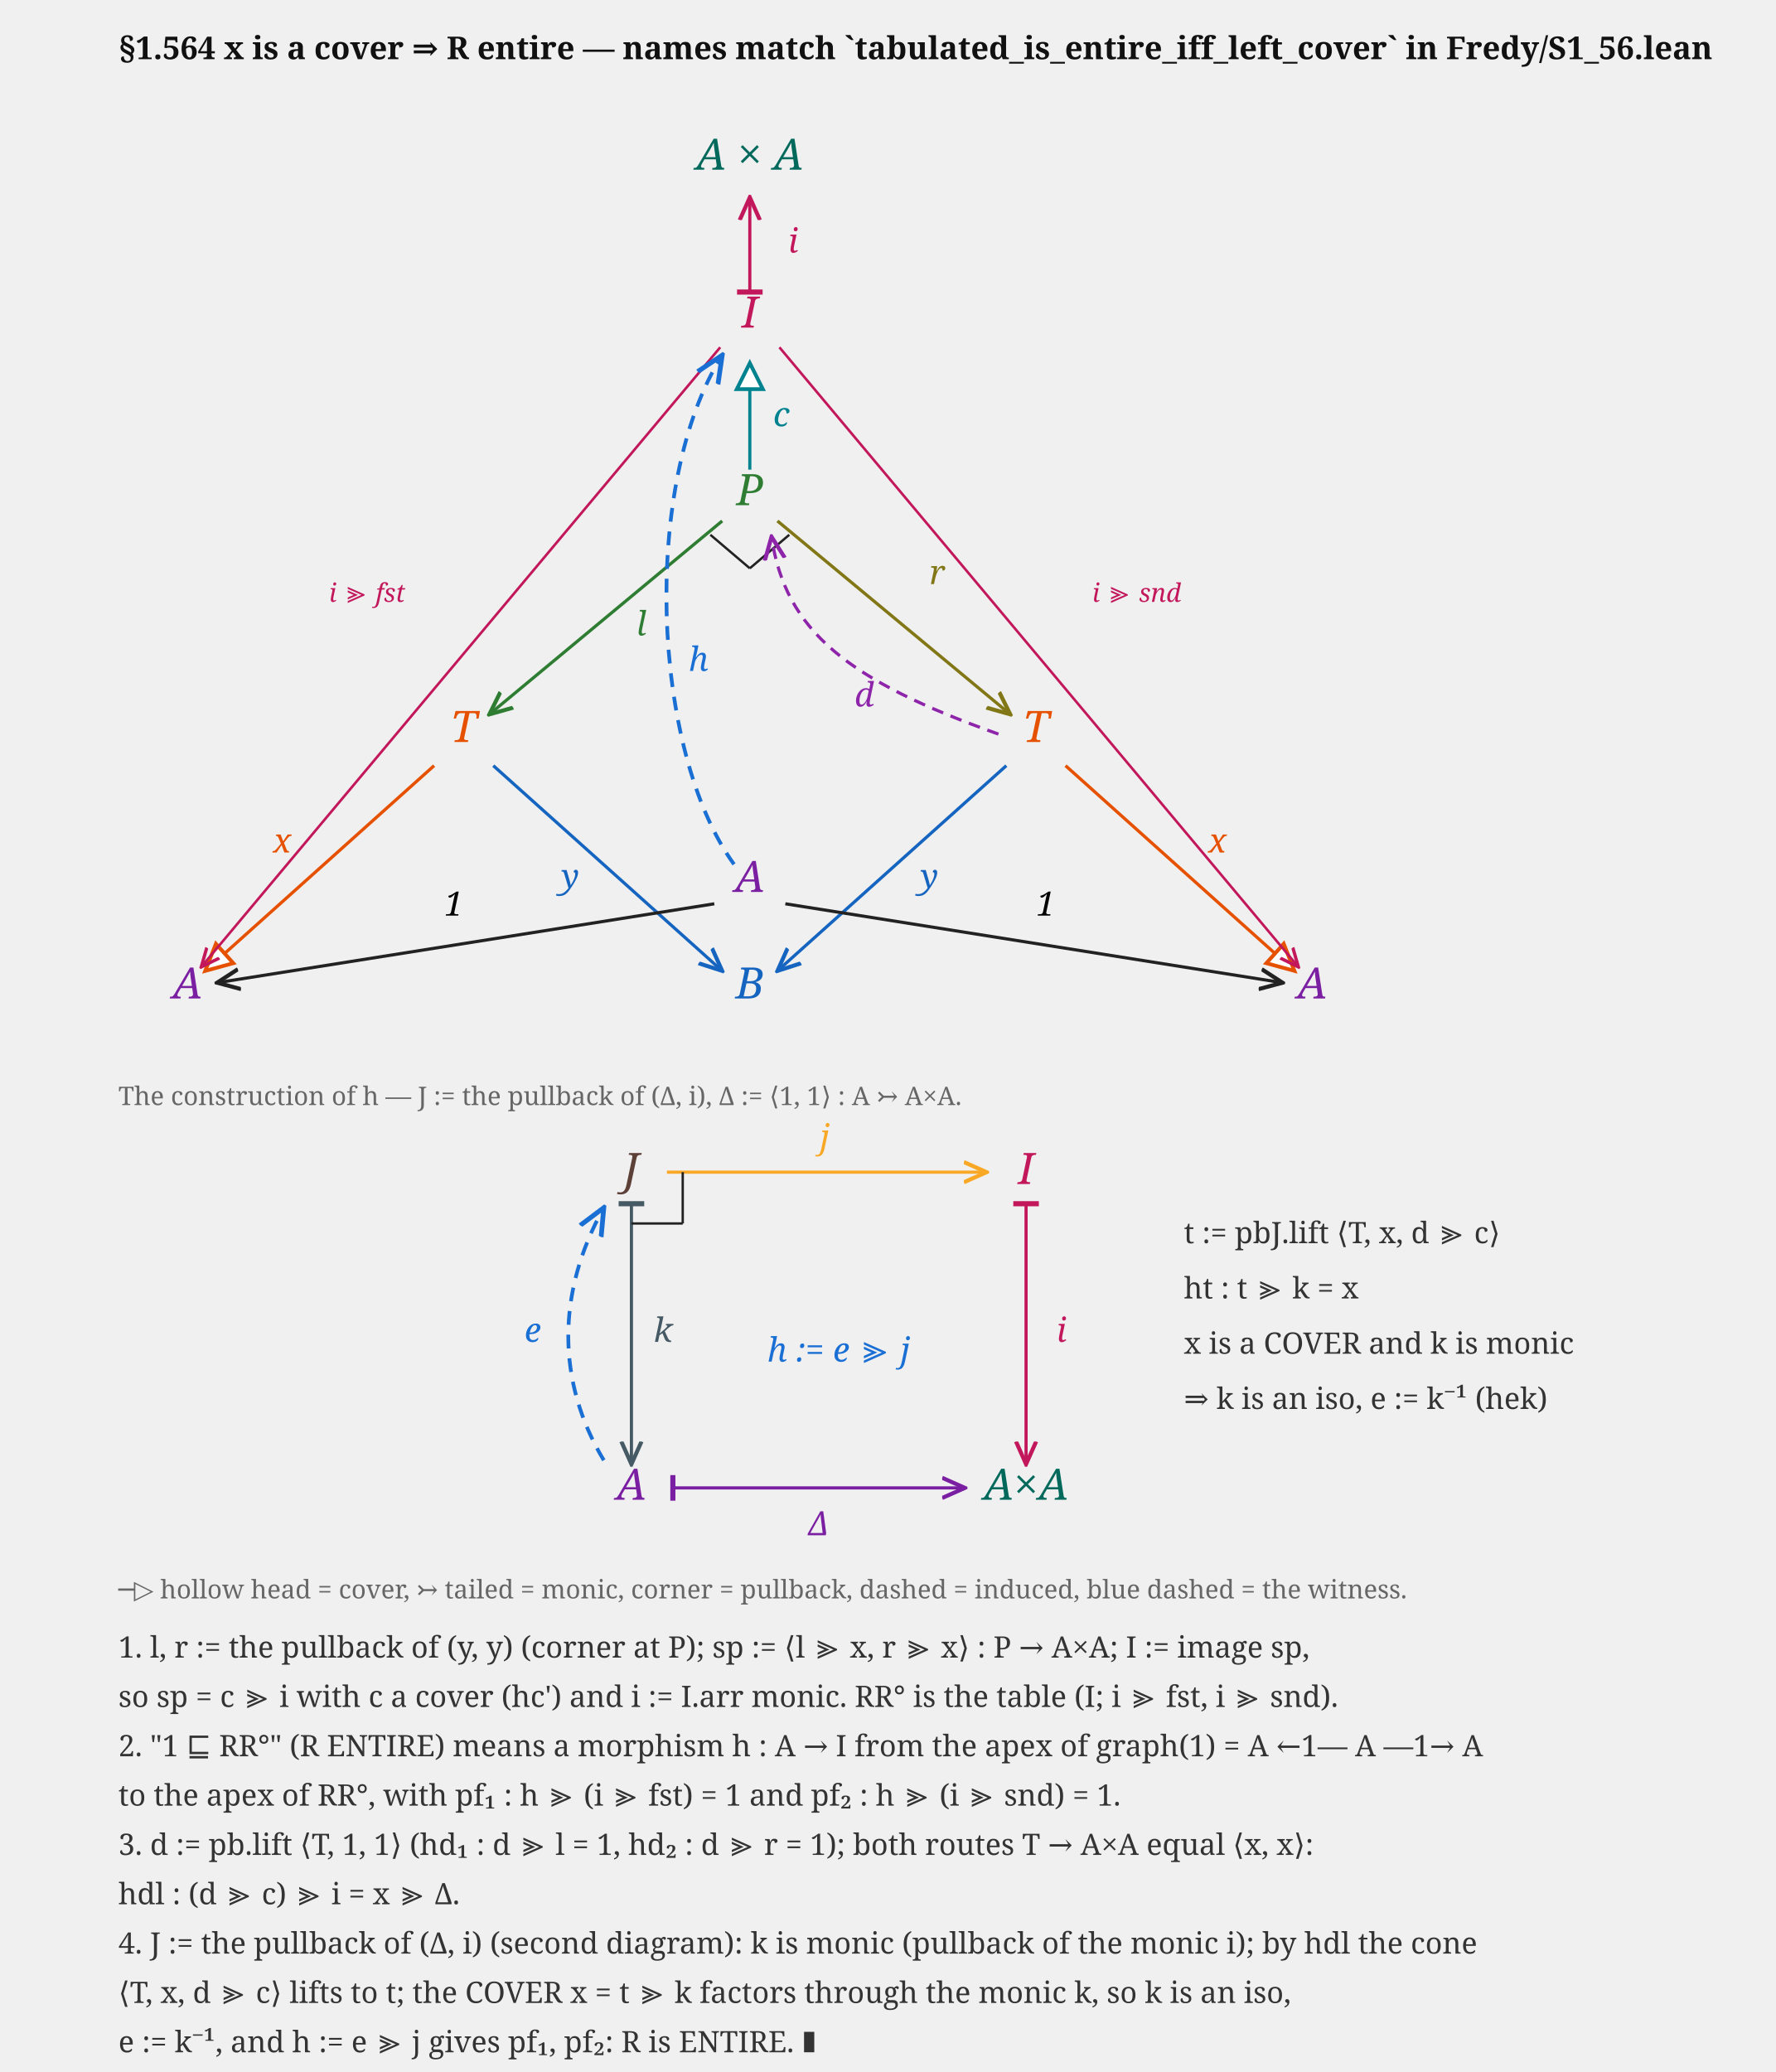
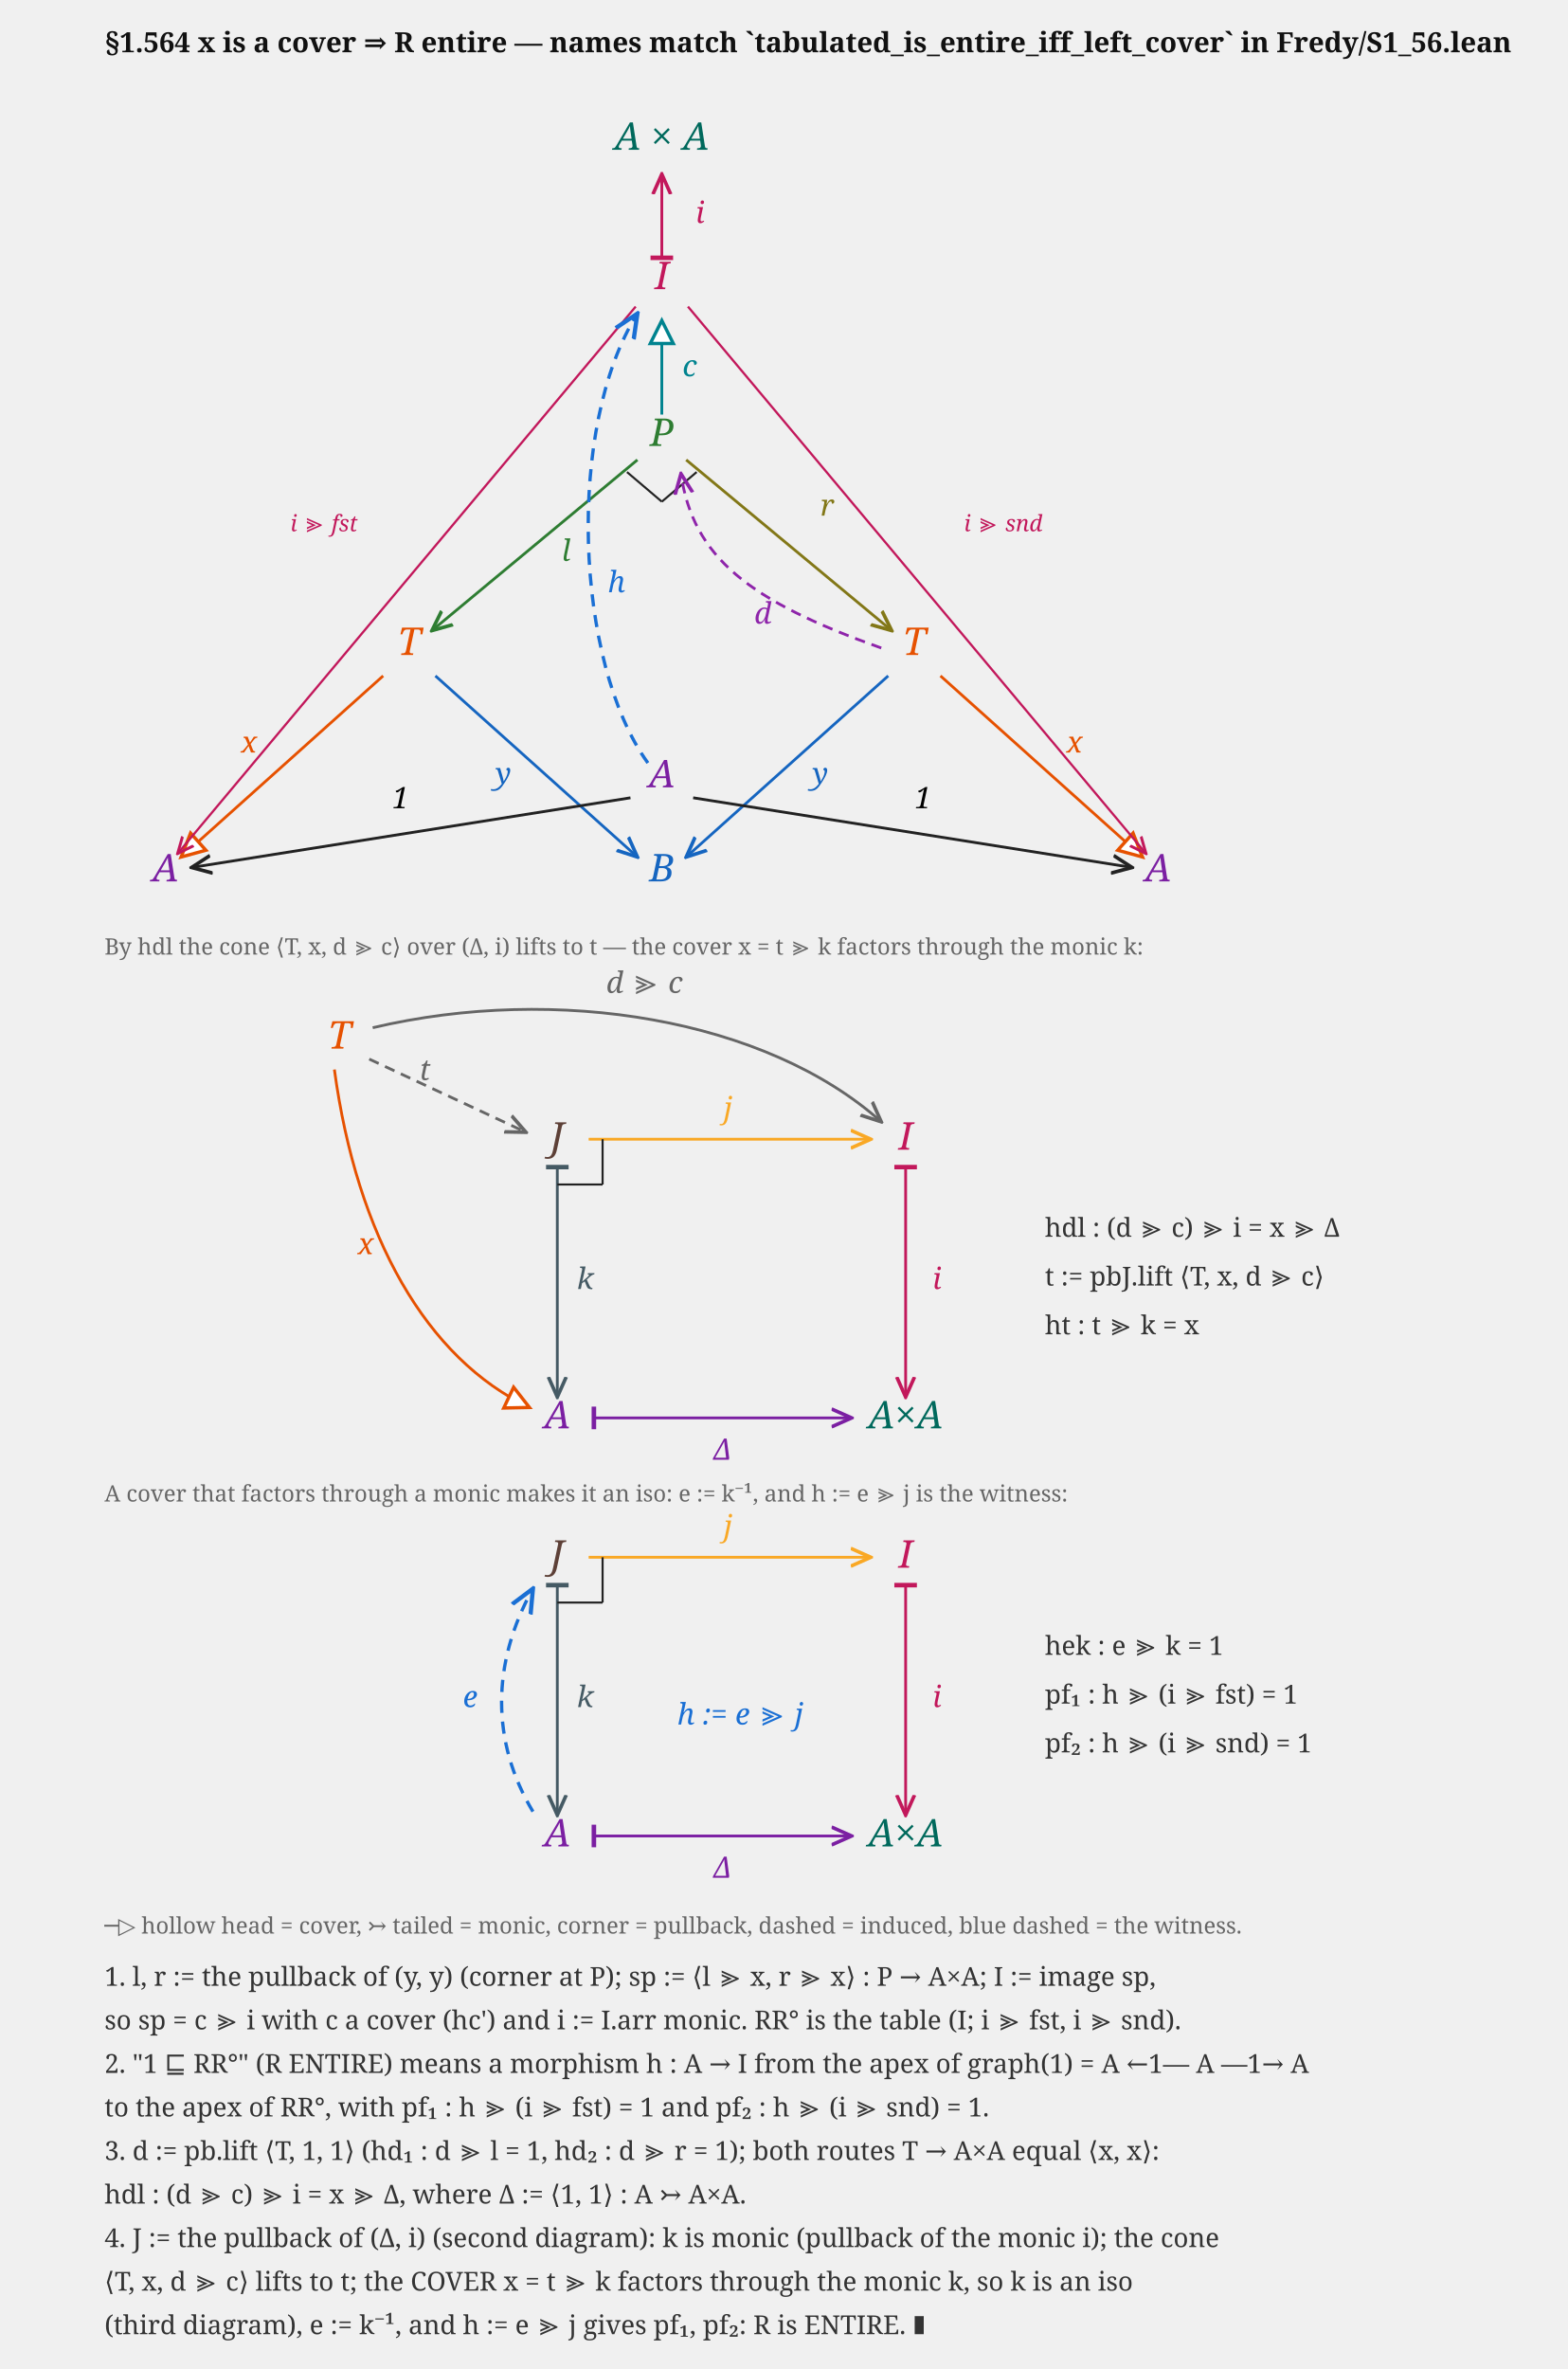
- <svg xmlns="http://www.w3.org/2000/svg" width="900" height="1050" viewBox="0 0 900 1050">
+ <svg xmlns="http://www.w3.org/2000/svg" width="900" height="1360" viewBox="0 0 900 1360">
  <defs>
    <marker id="arr" viewBox="0 0 10 10" refX="9" refY="5" markerWidth="8" markerHeight="8" orient="auto-start-reverse">
      <path d="M 0 1 L 9 5 L 0 9" fill="none" stroke="context-stroke" stroke-width="1.6" />
    </marker>
    <marker id="cov" viewBox="0 0 12 12" refX="10" refY="6" markerWidth="11" markerHeight="11" orient="auto-start-reverse">
      <path d="M 1 1.5 L 10 6 L 1 10.5 Z" fill="#fff" stroke="context-stroke" stroke-width="1.3" />
    </marker>
    <marker id="tail" viewBox="0 0 10 10" refX="2" refY="5" markerWidth="9" markerHeight="9" orient="auto-start-reverse">
      <line x1="2" y1="0.5" x2="2" y2="9.5" stroke="context-stroke" stroke-width="1.8" />
    </marker>
  </defs>
  <style>
    .node { font: italic 22px Georgia, serif; text-anchor: middle; }
    .lbl  { font: italic 17px Georgia, serif; text-anchor: middle; }
    .lbls { font: italic 13px Georgia, serif; text-anchor: middle; }
    .cap  { font: 15px Georgia, serif; fill: #333; }
    .ttl  { font: bold 16px Georgia, serif; fill: #111; }
    .sub  { font: 13px Georgia, serif; fill: #666; }
    /* one color per object */
    .oA  { fill: #7b1fa2; }  /* A      purple  */
    .oB  { fill: #1565c0; }  /* B      blue    */
    .oT  { fill: #e65100; }  /* T      orange  */
    .oP  { fill: #2e7d32; }  /* P      green   */
    .oI  { fill: #c2185b; }  /* I      magenta */
    .oAA { fill: #00695c; }  /* A x A  teal    */
    .oJ  { fill: #5d4037; }  /* J      brown   */
  </style>
  <text class="ttl" x="60" y="30">§1.564  x is a cover ⇒ R entire — names match `tabulated_is_entire_iff_left_cover` in Fredy/S1_56.lean</text>
  <text class="node oAA" x="380" y="86">A × A</text>
  <text class="node oI" x="380" y="166">I</text>
  <text class="node oP" x="380" y="256">P</text>
  <text class="node oT" x="235" y="376">T</text>
  <text class="node oT" x="525" y="376">T</text>
  <text class="node oA" x="380" y="452">A</text>
  <text class="node oA" x="95" y="506">A</text>
  <text class="node oB" x="380" y="506">B</text>
  <text class="node oA" x="665" y="506">A</text>
  <line x1="380" y1="148" x2="380" y2="100" stroke="#c2185b" stroke-width="1.6" marker-start="url(#tail)" marker-end="url(#arr)" />
  <text class="lbl oI" x="402" y="128">i</text>
  <line x1="380" y1="238" x2="380" y2="184" stroke="#00838f" stroke-width="1.6" marker-end="url(#cov)" />
  <text class="lbl" x="396" y="216" fill="#00838f">c</text>
  <line x1="366" y1="264" x2="248" y2="362" stroke="#2e7d32" stroke-width="1.6" marker-end="url(#arr)" />
  <text class="lbl" x="325" y="322" fill="#2e7d32">l</text>
  <line x1="394" y1="264" x2="512" y2="362" stroke="#827717" stroke-width="1.6" marker-end="url(#arr)" />
  <text class="lbl" x="475" y="296" fill="#827717">r</text>
  <line x1="360" y1="271" x2="380" y2="288" stroke="#222" stroke-width="1.2" />
  <line x1="400" y1="271" x2="380" y2="288" stroke="#222" stroke-width="1.2" />
  <path d="M 506 372 C 430 345, 398 320, 391 272" fill="none" stroke="#8e24aa" stroke-width="1.6" stroke-dasharray="6 4" marker-end="url(#arr)" />
  <text class="lbl" x="438" y="358" fill="#8e24aa">d</text>
  <line x1="220" y1="388" x2="104" y2="492" stroke="#e65100" stroke-width="1.6" marker-end="url(#cov)" />
  <text class="lbl" x="143" y="432" fill="#e65100">x</text>
  <line x1="250" y1="388" x2="366" y2="492" stroke="#1565c0" stroke-width="1.6" marker-end="url(#arr)" />
  <text class="lbl" x="289" y="450" fill="#1565c0">y</text>
  <line x1="510" y1="388" x2="394" y2="492" stroke="#1565c0" stroke-width="1.6" marker-end="url(#arr)" />
  <text class="lbl" x="471" y="450" fill="#1565c0">y</text>
  <line x1="540" y1="388" x2="656" y2="492" stroke="#e65100" stroke-width="1.6" marker-end="url(#cov)" />
  <text class="lbl" x="617" y="432" fill="#e65100">x</text>
  <line x1="365" y1="176" x2="102" y2="490" stroke="#c2185b" stroke-width="1.3" marker-end="url(#arr)" />
  <text class="lbls oI" x="186" y="305">i ≫ fst</text>
  <line x1="395" y1="176" x2="658" y2="490" stroke="#c2185b" stroke-width="1.3" marker-end="url(#arr)" />
  <text class="lbls oI" x="576" y="305">i ≫ snd</text>
  <line x1="362" y1="458" x2="110" y2="498" stroke="#222" stroke-width="1.6" marker-end="url(#arr)" />
  <text class="lbl" x="230" y="464">1</text>
  <line x1="398" y1="458" x2="650" y2="498" stroke="#222" stroke-width="1.6" marker-end="url(#arr)" />
  <text class="lbl" x="530" y="464">1</text>
  <path d="M 372 438 C 330 380, 325 245, 366 180" fill="none" stroke="#1a6fd4" stroke-width="1.9" stroke-dasharray="7 5" marker-end="url(#arr)" />
  <text class="lbl" x="354" y="340" fill="#1a6fd4">h</text>
-   <text class="sub" x="60" y="560">The construction of h — J := the pullback of (Δ, i),  Δ := ⟨1, 1⟩ : A ↣ A×A.</text>
-   <text class="node oJ" x="320" y="600">J</text>
-   <text class="node oI" x="520" y="600">I</text>
-   <text class="node oA" x="320" y="760">A</text>
-   <text class="node oAA" x="520" y="760">A×A</text>
-   <line x1="338" y1="594" x2="500" y2="594" stroke="#f9a825" stroke-width="1.6" marker-end="url(#arr)" />
-   <text class="lbl" x="418" y="582" fill="#f9a825">j</text>
-   <line x1="320" y1="610" x2="320" y2="742" stroke="#455a64" stroke-width="1.6" marker-start="url(#tail)" marker-end="url(#arr)" />
-   <text class="lbl" x="336" y="680" fill="#455a64">k</text>
-   <line x1="346" y1="594" x2="346" y2="620" stroke="#222" stroke-width="1.2" />
-   <line x1="320" y1="620" x2="346" y2="620" stroke="#222" stroke-width="1.2" />
-   <line x1="520" y1="610" x2="520" y2="742" stroke="#c2185b" stroke-width="1.6" marker-start="url(#tail)" marker-end="url(#arr)" />
-   <text class="lbl oI" x="538" y="680">i</text>
-   <line x1="341" y1="754" x2="489" y2="754" stroke="#7b1fa2" stroke-width="1.6" marker-start="url(#tail)" marker-end="url(#arr)" />
-   <text class="lbl oA" x="415" y="778">Δ</text>
-   <path d="M 306 740 C 282 700, 282 655, 306 612" fill="none" stroke="#1a6fd4" stroke-width="1.9" stroke-dasharray="7 5" marker-end="url(#arr)" />
-   <text class="lbl" x="270" y="680" fill="#1a6fd4">e</text>
-   <text class="lbl" x="425" y="690" fill="#1a6fd4">h := e ≫ j</text>
-   <text class="cap" x="600" y="630">t := pbJ.lift ⟨T, x, d ≫ c⟩</text>
-   <text class="cap" x="600" y="658">ht : t ≫ k = x</text>
-   <text class="cap" x="600" y="686">x is a COVER and k is monic</text>
-   <text class="cap" x="600" y="714">⇒ k is an iso,  e := k⁻¹  (hek)</text>
-   <text class="sub" x="60" y="810">─▷ hollow head = cover,   ↣ tailed = monic,   corner = pullback,   dashed = induced,   blue dashed = the witness.</text>
-   <text class="cap" x="60" y="840">1.  l, r := the pullback of (y, y) (corner at P);  sp := ⟨l ≫ x, r ≫ x⟩ : P → A×A;  I := image sp,</text>
-   <text class="cap" x="60" y="865">     so  sp = c ≫ i  with c a cover (hc') and i := I.arr monic.   RR° is the table (I; i ≫ fst, i ≫ snd).</text>
-   <text class="cap" x="60" y="890">2.  "1 ⊑ RR°" (R ENTIRE) means a morphism h : A → I from the apex of  graph(1) = A ←1— A —1→ A</text>
-   <text class="cap" x="60" y="915">     to the apex of RR°, with  pf₁ : h ≫ (i ≫ fst) = 1  and  pf₂ : h ≫ (i ≫ snd) = 1.</text>
-   <text class="cap" x="60" y="940">3.  d := pb.lift ⟨T, 1, 1⟩ (hd₁ : d ≫ l = 1, hd₂ : d ≫ r = 1);  both routes T → A×A equal ⟨x, x⟩:</text>
-   <text class="cap" x="60" y="965">     hdl : (d ≫ c) ≫ i = x ≫ Δ.</text>
-   <text class="cap" x="60" y="990">4.  J := the pullback of (Δ, i) (second diagram):  k is monic (pullback of the monic i);  by hdl the cone</text>
-   <text class="cap" x="60" y="1015">     ⟨T, x, d ≫ c⟩ lifts to t;  the COVER x = t ≫ k factors through the monic k, so k is an iso,</text>
-   <text class="cap" x="60" y="1040">     e := k⁻¹, and h := e ≫ j gives pf₁, pf₂:  R is ENTIRE.  ∎</text>
+   <text class="sub" x="60" y="548">By hdl the cone ⟨T, x, d ≫ c⟩ over (Δ, i) lifts to t — the cover x = t ≫ k factors through the monic k:</text>
+   <text class="node oT" x="195" y="602">T</text>
+   <text class="node oJ" x="320" y="660">J</text>
+   <text class="node oI" x="520" y="660">I</text>
+   <text class="node oA" x="320" y="820">A</text>
+   <text class="node oAA" x="520" y="820">A×A</text>
+   <path d="M 214 590 C 320 565, 440 585, 506 644" fill="none" stroke="#666" stroke-width="1.6" marker-end="url(#arr)" />
+   <text class="lbl" x="370" y="570" fill="#666">d ≫ c</text>
+   <path d="M 192 614 C 205 710, 245 780, 304 808" fill="none" stroke="#e65100" stroke-width="1.6" marker-end="url(#cov)" />
+   <text class="lbl" x="210" y="720" fill="#e65100">x</text>
+   <line x1="212" y1="608" x2="302" y2="650" stroke="#666" stroke-width="1.6" stroke-dasharray="6 4" marker-end="url(#arr)" />
+   <text class="lbl" x="244" y="620" fill="#666">t</text>
+   <line x1="338" y1="654" x2="500" y2="654" stroke="#f9a825" stroke-width="1.6" marker-end="url(#arr)" />
+   <text class="lbl" x="418" y="642" fill="#f9a825">j</text>
+   <line x1="320" y1="670" x2="320" y2="802" stroke="#455a64" stroke-width="1.6" marker-start="url(#tail)" marker-end="url(#arr)" />
+   <text class="lbl" x="336" y="740" fill="#455a64">k</text>
+   <line x1="346" y1="654" x2="346" y2="680" stroke="#222" stroke-width="1.2" />
+   <line x1="320" y1="680" x2="346" y2="680" stroke="#222" stroke-width="1.2" />
+   <line x1="520" y1="670" x2="520" y2="802" stroke="#c2185b" stroke-width="1.6" marker-start="url(#tail)" marker-end="url(#arr)" />
+   <text class="lbl oI" x="538" y="740">i</text>
+   <line x1="341" y1="814" x2="489" y2="814" stroke="#7b1fa2" stroke-width="1.6" marker-start="url(#tail)" marker-end="url(#arr)" />
+   <text class="lbl oA" x="415" y="838">Δ</text>
+   <text class="cap" x="600" y="710">hdl : (d ≫ c) ≫ i = x ≫ Δ</text>
+   <text class="cap" x="600" y="738">t := pbJ.lift ⟨T, x, d ≫ c⟩</text>
+   <text class="cap" x="600" y="766">ht : t ≫ k = x</text>
+   <text class="sub" x="60" y="862">A cover that factors through a monic makes it an iso:  e := k⁻¹, and h := e ≫ j is the witness:</text>
+   <text class="node oJ" x="320" y="900">J</text>
+   <text class="node oI" x="520" y="900">I</text>
+   <text class="node oA" x="320" y="1060">A</text>
+   <text class="node oAA" x="520" y="1060">A×A</text>
+   <line x1="338" y1="894" x2="500" y2="894" stroke="#f9a825" stroke-width="1.6" marker-end="url(#arr)" />
+   <text class="lbl" x="418" y="882" fill="#f9a825">j</text>
+   <line x1="320" y1="910" x2="320" y2="1042" stroke="#455a64" stroke-width="1.6" marker-start="url(#tail)" marker-end="url(#arr)" />
+   <text class="lbl" x="336" y="980" fill="#455a64">k</text>
+   <line x1="346" y1="894" x2="346" y2="920" stroke="#222" stroke-width="1.2" />
+   <line x1="320" y1="920" x2="346" y2="920" stroke="#222" stroke-width="1.2" />
+   <line x1="520" y1="910" x2="520" y2="1042" stroke="#c2185b" stroke-width="1.6" marker-start="url(#tail)" marker-end="url(#arr)" />
+   <text class="lbl oI" x="538" y="980">i</text>
+   <line x1="341" y1="1054" x2="489" y2="1054" stroke="#7b1fa2" stroke-width="1.6" marker-start="url(#tail)" marker-end="url(#arr)" />
+   <text class="lbl oA" x="415" y="1078">Δ</text>
+   <path d="M 306 1040 C 282 1000, 282 955, 306 912" fill="none" stroke="#1a6fd4" stroke-width="1.9" stroke-dasharray="7 5" marker-end="url(#arr)" />
+   <text class="lbl" x="270" y="980" fill="#1a6fd4">e</text>
+   <text class="lbl" x="425" y="990" fill="#1a6fd4">h := e ≫ j</text>
+   <text class="cap" x="600" y="950">hek : e ≫ k = 1</text>
+   <text class="cap" x="600" y="978">pf₁ : h ≫ (i ≫ fst) = 1</text>
+   <text class="cap" x="600" y="1006">pf₂ : h ≫ (i ≫ snd) = 1</text>
+   <text class="sub" x="60" y="1110">─▷ hollow head = cover,   ↣ tailed = monic,   corner = pullback,   dashed = induced,   blue dashed = the witness.</text>
+   <text class="cap" x="60" y="1140">1.  l, r := the pullback of (y, y) (corner at P);  sp := ⟨l ≫ x, r ≫ x⟩ : P → A×A;  I := image sp,</text>
+   <text class="cap" x="60" y="1165">     so  sp = c ≫ i  with c a cover (hc') and i := I.arr monic.   RR° is the table (I; i ≫ fst, i ≫ snd).</text>
+   <text class="cap" x="60" y="1190">2.  "1 ⊑ RR°" (R ENTIRE) means a morphism h : A → I from the apex of  graph(1) = A ←1— A —1→ A</text>
+   <text class="cap" x="60" y="1215">     to the apex of RR°, with  pf₁ : h ≫ (i ≫ fst) = 1  and  pf₂ : h ≫ (i ≫ snd) = 1.</text>
+   <text class="cap" x="60" y="1240">3.  d := pb.lift ⟨T, 1, 1⟩ (hd₁ : d ≫ l = 1, hd₂ : d ≫ r = 1);  both routes T → A×A equal ⟨x, x⟩:</text>
+   <text class="cap" x="60" y="1265">     hdl : (d ≫ c) ≫ i = x ≫ Δ,  where  Δ := ⟨1, 1⟩ : A ↣ A×A.</text>
+   <text class="cap" x="60" y="1290">4.  J := the pullback of (Δ, i) (second diagram):  k is monic (pullback of the monic i);  the cone</text>
+   <text class="cap" x="60" y="1315">     ⟨T, x, d ≫ c⟩ lifts to t;  the COVER x = t ≫ k factors through the monic k, so k is an iso</text>
+   <text class="cap" x="60" y="1340">     (third diagram), e := k⁻¹, and h := e ≫ j gives pf₁, pf₂:  R is ENTIRE.  ∎</text>
</svg>
